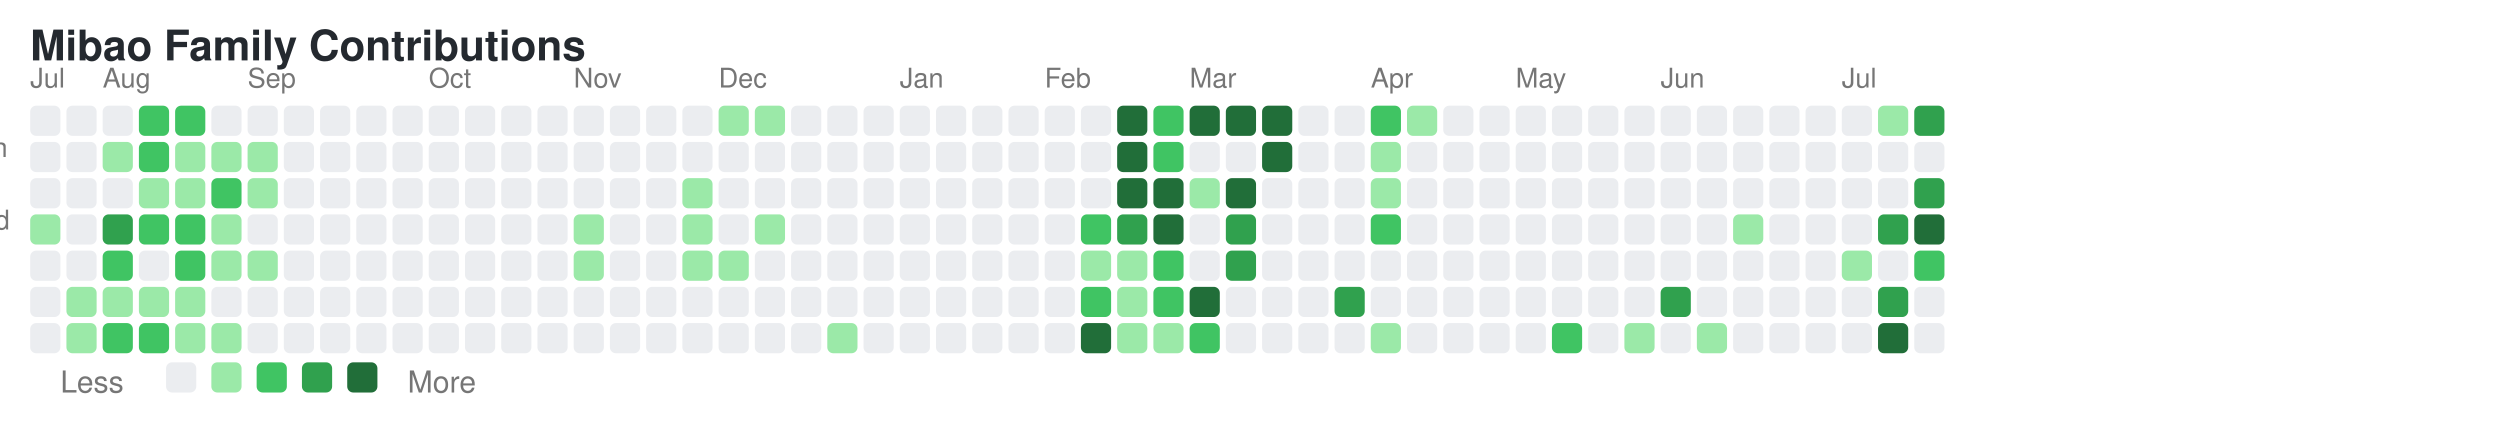
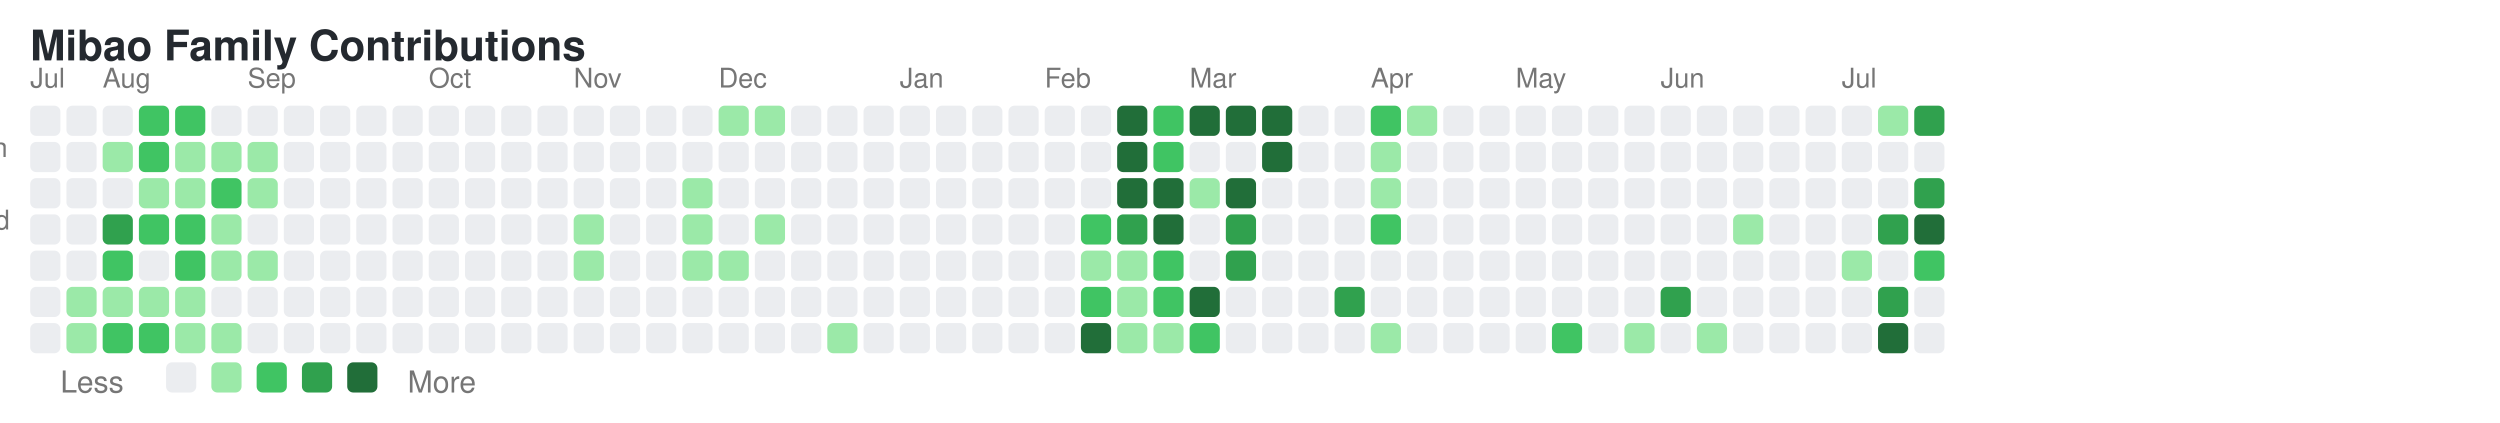
<svg xmlns="http://www.w3.org/2000/svg" width="828" height="140">
  <text x="10" y="20" font-family="-apple-system, BlinkMacSystemFont, Segoe UI, Helvetica, Arial, sans-serif" font-size="14" font-weight="600" fill="#24292f">Mibao Family Contributions</text>
  <g transform="translate(10, 35)">
    <text x="0" y="-6" font-family="-apple-system, BlinkMacSystemFont, Segoe UI, Helvetica, Arial, sans-serif" font-size="9" fill="#767676">Jul</text>
    <text x="24" y="-6" font-family="-apple-system, BlinkMacSystemFont, Segoe UI, Helvetica, Arial, sans-serif" font-size="9" fill="#767676">Aug</text>
    <text x="72" y="-6" font-family="-apple-system, BlinkMacSystemFont, Segoe UI, Helvetica, Arial, sans-serif" font-size="9" fill="#767676">Sep</text>
    <text x="132" y="-6" font-family="-apple-system, BlinkMacSystemFont, Segoe UI, Helvetica, Arial, sans-serif" font-size="9" fill="#767676">Oct</text>
    <text x="180" y="-6" font-family="-apple-system, BlinkMacSystemFont, Segoe UI, Helvetica, Arial, sans-serif" font-size="9" fill="#767676">Nov</text>
    <text x="228" y="-6" font-family="-apple-system, BlinkMacSystemFont, Segoe UI, Helvetica, Arial, sans-serif" font-size="9" fill="#767676">Dec</text>
    <text x="288" y="-6" font-family="-apple-system, BlinkMacSystemFont, Segoe UI, Helvetica, Arial, sans-serif" font-size="9" fill="#767676">Jan</text>
    <text x="336" y="-6" font-family="-apple-system, BlinkMacSystemFont, Segoe UI, Helvetica, Arial, sans-serif" font-size="9" fill="#767676">Feb</text>
    <text x="384" y="-6" font-family="-apple-system, BlinkMacSystemFont, Segoe UI, Helvetica, Arial, sans-serif" font-size="9" fill="#767676">Mar</text>
    <text x="444" y="-6" font-family="-apple-system, BlinkMacSystemFont, Segoe UI, Helvetica, Arial, sans-serif" font-size="9" fill="#767676">Apr</text>
    <text x="492" y="-6" font-family="-apple-system, BlinkMacSystemFont, Segoe UI, Helvetica, Arial, sans-serif" font-size="9" fill="#767676">May</text>
    <text x="540" y="-6" font-family="-apple-system, BlinkMacSystemFont, Segoe UI, Helvetica, Arial, sans-serif" font-size="9" fill="#767676">Jun</text>
    <text x="600" y="-6" font-family="-apple-system, BlinkMacSystemFont, Segoe UI, Helvetica, Arial, sans-serif" font-size="9" fill="#767676">Jul</text>
    <text x="-25" y="17.0" font-family="-apple-system, BlinkMacSystemFont, Segoe UI, Helvetica, Arial, sans-serif" font-size="9" fill="#767676">Mon</text>
    <text x="-25" y="41.0" font-family="-apple-system, BlinkMacSystemFont, Segoe UI, Helvetica, Arial, sans-serif" font-size="9" fill="#767676">Wed</text>
    <text x="-25" y="65.0" font-family="-apple-system, BlinkMacSystemFont, Segoe UI, Helvetica, Arial, sans-serif" font-size="9" fill="#767676">Fri</text>
    <rect x="0" y="0" width="10" height="10" fill="#ebedf0" rx="2" />
    <rect x="0" y="12" width="10" height="10" fill="#ebedf0" rx="2" />
    <rect x="0" y="24" width="10" height="10" fill="#ebedf0" rx="2" />
-     <rect x="0" y="36" width="10" height="10" fill="#9be9a8" rx="2" />
+     <rect x="0" y="36" width="10" height="10" fill="#ebedf0" rx="2" />
    <rect x="0" y="48" width="10" height="10" fill="#ebedf0" rx="2" />
    <rect x="0" y="60" width="10" height="10" fill="#ebedf0" rx="2" />
    <rect x="0" y="72" width="10" height="10" fill="#ebedf0" rx="2" />
    <rect x="12" y="0" width="10" height="10" fill="#ebedf0" rx="2" />
    <rect x="12" y="12" width="10" height="10" fill="#ebedf0" rx="2" />
    <rect x="12" y="24" width="10" height="10" fill="#ebedf0" rx="2" />
    <rect x="12" y="36" width="10" height="10" fill="#ebedf0" rx="2" />
    <rect x="12" y="48" width="10" height="10" fill="#ebedf0" rx="2" />
    <rect x="12" y="60" width="10" height="10" fill="#9be9a8" rx="2" />
    <rect x="12" y="72" width="10" height="10" fill="#9be9a8" rx="2" />
    <rect x="24" y="0" width="10" height="10" fill="#ebedf0" rx="2" />
    <rect x="24" y="12" width="10" height="10" fill="#9be9a8" rx="2" />
    <rect x="24" y="24" width="10" height="10" fill="#ebedf0" rx="2" />
    <rect x="24" y="36" width="10" height="10" fill="#30a14e" rx="2" />
    <rect x="24" y="48" width="10" height="10" fill="#40c463" rx="2" />
    <rect x="24" y="60" width="10" height="10" fill="#9be9a8" rx="2" />
    <rect x="24" y="72" width="10" height="10" fill="#40c463" rx="2" />
    <rect x="36" y="0" width="10" height="10" fill="#40c463" rx="2" />
    <rect x="36" y="12" width="10" height="10" fill="#40c463" rx="2" />
    <rect x="36" y="24" width="10" height="10" fill="#9be9a8" rx="2" />
    <rect x="36" y="36" width="10" height="10" fill="#40c463" rx="2" />
    <rect x="36" y="48" width="10" height="10" fill="#ebedf0" rx="2" />
    <rect x="36" y="60" width="10" height="10" fill="#9be9a8" rx="2" />
    <rect x="36" y="72" width="10" height="10" fill="#40c463" rx="2" />
    <rect x="48" y="0" width="10" height="10" fill="#40c463" rx="2" />
    <rect x="48" y="12" width="10" height="10" fill="#9be9a8" rx="2" />
    <rect x="48" y="24" width="10" height="10" fill="#9be9a8" rx="2" />
    <rect x="48" y="36" width="10" height="10" fill="#40c463" rx="2" />
    <rect x="48" y="48" width="10" height="10" fill="#40c463" rx="2" />
    <rect x="48" y="60" width="10" height="10" fill="#9be9a8" rx="2" />
    <rect x="48" y="72" width="10" height="10" fill="#9be9a8" rx="2" />
    <rect x="60" y="0" width="10" height="10" fill="#ebedf0" rx="2" />
    <rect x="60" y="12" width="10" height="10" fill="#9be9a8" rx="2" />
    <rect x="60" y="24" width="10" height="10" fill="#40c463" rx="2" />
    <rect x="60" y="36" width="10" height="10" fill="#9be9a8" rx="2" />
    <rect x="60" y="48" width="10" height="10" fill="#9be9a8" rx="2" />
    <rect x="60" y="60" width="10" height="10" fill="#ebedf0" rx="2" />
    <rect x="60" y="72" width="10" height="10" fill="#9be9a8" rx="2" />
    <rect x="72" y="0" width="10" height="10" fill="#ebedf0" rx="2" />
    <rect x="72" y="12" width="10" height="10" fill="#9be9a8" rx="2" />
    <rect x="72" y="24" width="10" height="10" fill="#9be9a8" rx="2" />
    <rect x="72" y="36" width="10" height="10" fill="#ebedf0" rx="2" />
    <rect x="72" y="48" width="10" height="10" fill="#9be9a8" rx="2" />
    <rect x="72" y="60" width="10" height="10" fill="#ebedf0" rx="2" />
    <rect x="72" y="72" width="10" height="10" fill="#ebedf0" rx="2" />
    <rect x="84" y="0" width="10" height="10" fill="#ebedf0" rx="2" />
    <rect x="84" y="12" width="10" height="10" fill="#ebedf0" rx="2" />
    <rect x="84" y="24" width="10" height="10" fill="#ebedf0" rx="2" />
    <rect x="84" y="36" width="10" height="10" fill="#ebedf0" rx="2" />
    <rect x="84" y="48" width="10" height="10" fill="#ebedf0" rx="2" />
    <rect x="84" y="60" width="10" height="10" fill="#ebedf0" rx="2" />
    <rect x="84" y="72" width="10" height="10" fill="#ebedf0" rx="2" />
    <rect x="96" y="0" width="10" height="10" fill="#ebedf0" rx="2" />
    <rect x="96" y="12" width="10" height="10" fill="#ebedf0" rx="2" />
    <rect x="96" y="24" width="10" height="10" fill="#ebedf0" rx="2" />
    <rect x="96" y="36" width="10" height="10" fill="#ebedf0" rx="2" />
    <rect x="96" y="48" width="10" height="10" fill="#ebedf0" rx="2" />
    <rect x="96" y="60" width="10" height="10" fill="#ebedf0" rx="2" />
    <rect x="96" y="72" width="10" height="10" fill="#ebedf0" rx="2" />
    <rect x="108" y="0" width="10" height="10" fill="#ebedf0" rx="2" />
    <rect x="108" y="12" width="10" height="10" fill="#ebedf0" rx="2" />
    <rect x="108" y="24" width="10" height="10" fill="#ebedf0" rx="2" />
    <rect x="108" y="36" width="10" height="10" fill="#ebedf0" rx="2" />
    <rect x="108" y="48" width="10" height="10" fill="#ebedf0" rx="2" />
    <rect x="108" y="60" width="10" height="10" fill="#ebedf0" rx="2" />
    <rect x="108" y="72" width="10" height="10" fill="#ebedf0" rx="2" />
    <rect x="120" y="0" width="10" height="10" fill="#ebedf0" rx="2" />
    <rect x="120" y="12" width="10" height="10" fill="#ebedf0" rx="2" />
    <rect x="120" y="24" width="10" height="10" fill="#ebedf0" rx="2" />
    <rect x="120" y="36" width="10" height="10" fill="#ebedf0" rx="2" />
    <rect x="120" y="48" width="10" height="10" fill="#ebedf0" rx="2" />
    <rect x="120" y="60" width="10" height="10" fill="#ebedf0" rx="2" />
    <rect x="120" y="72" width="10" height="10" fill="#ebedf0" rx="2" />
    <rect x="132" y="0" width="10" height="10" fill="#ebedf0" rx="2" />
    <rect x="132" y="12" width="10" height="10" fill="#ebedf0" rx="2" />
    <rect x="132" y="24" width="10" height="10" fill="#ebedf0" rx="2" />
    <rect x="132" y="36" width="10" height="10" fill="#ebedf0" rx="2" />
    <rect x="132" y="48" width="10" height="10" fill="#ebedf0" rx="2" />
    <rect x="132" y="60" width="10" height="10" fill="#ebedf0" rx="2" />
    <rect x="132" y="72" width="10" height="10" fill="#ebedf0" rx="2" />
    <rect x="144" y="0" width="10" height="10" fill="#ebedf0" rx="2" />
    <rect x="144" y="12" width="10" height="10" fill="#ebedf0" rx="2" />
    <rect x="144" y="24" width="10" height="10" fill="#ebedf0" rx="2" />
    <rect x="144" y="36" width="10" height="10" fill="#ebedf0" rx="2" />
    <rect x="144" y="48" width="10" height="10" fill="#ebedf0" rx="2" />
    <rect x="144" y="60" width="10" height="10" fill="#ebedf0" rx="2" />
    <rect x="144" y="72" width="10" height="10" fill="#ebedf0" rx="2" />
    <rect x="156" y="0" width="10" height="10" fill="#ebedf0" rx="2" />
    <rect x="156" y="12" width="10" height="10" fill="#ebedf0" rx="2" />
    <rect x="156" y="24" width="10" height="10" fill="#ebedf0" rx="2" />
    <rect x="156" y="36" width="10" height="10" fill="#ebedf0" rx="2" />
    <rect x="156" y="48" width="10" height="10" fill="#ebedf0" rx="2" />
    <rect x="156" y="60" width="10" height="10" fill="#ebedf0" rx="2" />
    <rect x="156" y="72" width="10" height="10" fill="#ebedf0" rx="2" />
    <rect x="168" y="0" width="10" height="10" fill="#ebedf0" rx="2" />
    <rect x="168" y="12" width="10" height="10" fill="#ebedf0" rx="2" />
    <rect x="168" y="24" width="10" height="10" fill="#ebedf0" rx="2" />
    <rect x="168" y="36" width="10" height="10" fill="#ebedf0" rx="2" />
    <rect x="168" y="48" width="10" height="10" fill="#ebedf0" rx="2" />
    <rect x="168" y="60" width="10" height="10" fill="#ebedf0" rx="2" />
    <rect x="168" y="72" width="10" height="10" fill="#ebedf0" rx="2" />
    <rect x="180" y="0" width="10" height="10" fill="#ebedf0" rx="2" />
    <rect x="180" y="12" width="10" height="10" fill="#ebedf0" rx="2" />
    <rect x="180" y="24" width="10" height="10" fill="#ebedf0" rx="2" />
    <rect x="180" y="36" width="10" height="10" fill="#9be9a8" rx="2" />
    <rect x="180" y="48" width="10" height="10" fill="#9be9a8" rx="2" />
    <rect x="180" y="60" width="10" height="10" fill="#ebedf0" rx="2" />
    <rect x="180" y="72" width="10" height="10" fill="#ebedf0" rx="2" />
    <rect x="192" y="0" width="10" height="10" fill="#ebedf0" rx="2" />
    <rect x="192" y="12" width="10" height="10" fill="#ebedf0" rx="2" />
    <rect x="192" y="24" width="10" height="10" fill="#ebedf0" rx="2" />
    <rect x="192" y="36" width="10" height="10" fill="#ebedf0" rx="2" />
    <rect x="192" y="48" width="10" height="10" fill="#ebedf0" rx="2" />
    <rect x="192" y="60" width="10" height="10" fill="#ebedf0" rx="2" />
    <rect x="192" y="72" width="10" height="10" fill="#ebedf0" rx="2" />
    <rect x="204" y="0" width="10" height="10" fill="#ebedf0" rx="2" />
    <rect x="204" y="12" width="10" height="10" fill="#ebedf0" rx="2" />
    <rect x="204" y="24" width="10" height="10" fill="#ebedf0" rx="2" />
    <rect x="204" y="36" width="10" height="10" fill="#ebedf0" rx="2" />
    <rect x="204" y="48" width="10" height="10" fill="#ebedf0" rx="2" />
    <rect x="204" y="60" width="10" height="10" fill="#ebedf0" rx="2" />
    <rect x="204" y="72" width="10" height="10" fill="#ebedf0" rx="2" />
    <rect x="216" y="0" width="10" height="10" fill="#ebedf0" rx="2" />
    <rect x="216" y="12" width="10" height="10" fill="#ebedf0" rx="2" />
    <rect x="216" y="24" width="10" height="10" fill="#9be9a8" rx="2" />
    <rect x="216" y="36" width="10" height="10" fill="#9be9a8" rx="2" />
    <rect x="216" y="48" width="10" height="10" fill="#9be9a8" rx="2" />
    <rect x="216" y="60" width="10" height="10" fill="#ebedf0" rx="2" />
    <rect x="216" y="72" width="10" height="10" fill="#ebedf0" rx="2" />
    <rect x="228" y="0" width="10" height="10" fill="#9be9a8" rx="2" />
    <rect x="228" y="12" width="10" height="10" fill="#ebedf0" rx="2" />
    <rect x="228" y="24" width="10" height="10" fill="#ebedf0" rx="2" />
    <rect x="228" y="36" width="10" height="10" fill="#ebedf0" rx="2" />
    <rect x="228" y="48" width="10" height="10" fill="#9be9a8" rx="2" />
    <rect x="228" y="60" width="10" height="10" fill="#ebedf0" rx="2" />
    <rect x="228" y="72" width="10" height="10" fill="#ebedf0" rx="2" />
    <rect x="240" y="0" width="10" height="10" fill="#9be9a8" rx="2" />
    <rect x="240" y="12" width="10" height="10" fill="#ebedf0" rx="2" />
    <rect x="240" y="24" width="10" height="10" fill="#ebedf0" rx="2" />
    <rect x="240" y="36" width="10" height="10" fill="#9be9a8" rx="2" />
    <rect x="240" y="48" width="10" height="10" fill="#ebedf0" rx="2" />
    <rect x="240" y="60" width="10" height="10" fill="#ebedf0" rx="2" />
    <rect x="240" y="72" width="10" height="10" fill="#ebedf0" rx="2" />
    <rect x="252" y="0" width="10" height="10" fill="#ebedf0" rx="2" />
    <rect x="252" y="12" width="10" height="10" fill="#ebedf0" rx="2" />
    <rect x="252" y="24" width="10" height="10" fill="#ebedf0" rx="2" />
    <rect x="252" y="36" width="10" height="10" fill="#ebedf0" rx="2" />
    <rect x="252" y="48" width="10" height="10" fill="#ebedf0" rx="2" />
    <rect x="252" y="60" width="10" height="10" fill="#ebedf0" rx="2" />
    <rect x="252" y="72" width="10" height="10" fill="#ebedf0" rx="2" />
    <rect x="264" y="0" width="10" height="10" fill="#ebedf0" rx="2" />
    <rect x="264" y="12" width="10" height="10" fill="#ebedf0" rx="2" />
    <rect x="264" y="24" width="10" height="10" fill="#ebedf0" rx="2" />
    <rect x="264" y="36" width="10" height="10" fill="#ebedf0" rx="2" />
    <rect x="264" y="48" width="10" height="10" fill="#ebedf0" rx="2" />
    <rect x="264" y="60" width="10" height="10" fill="#ebedf0" rx="2" />
    <rect x="264" y="72" width="10" height="10" fill="#9be9a8" rx="2" />
    <rect x="276" y="0" width="10" height="10" fill="#ebedf0" rx="2" />
    <rect x="276" y="12" width="10" height="10" fill="#ebedf0" rx="2" />
    <rect x="276" y="24" width="10" height="10" fill="#ebedf0" rx="2" />
    <rect x="276" y="36" width="10" height="10" fill="#ebedf0" rx="2" />
    <rect x="276" y="48" width="10" height="10" fill="#ebedf0" rx="2" />
    <rect x="276" y="60" width="10" height="10" fill="#ebedf0" rx="2" />
    <rect x="276" y="72" width="10" height="10" fill="#ebedf0" rx="2" />
    <rect x="288" y="0" width="10" height="10" fill="#ebedf0" rx="2" />
    <rect x="288" y="12" width="10" height="10" fill="#ebedf0" rx="2" />
    <rect x="288" y="24" width="10" height="10" fill="#ebedf0" rx="2" />
    <rect x="288" y="36" width="10" height="10" fill="#ebedf0" rx="2" />
    <rect x="288" y="48" width="10" height="10" fill="#ebedf0" rx="2" />
    <rect x="288" y="60" width="10" height="10" fill="#ebedf0" rx="2" />
    <rect x="288" y="72" width="10" height="10" fill="#ebedf0" rx="2" />
    <rect x="300" y="0" width="10" height="10" fill="#ebedf0" rx="2" />
    <rect x="300" y="12" width="10" height="10" fill="#ebedf0" rx="2" />
    <rect x="300" y="24" width="10" height="10" fill="#ebedf0" rx="2" />
    <rect x="300" y="36" width="10" height="10" fill="#ebedf0" rx="2" />
    <rect x="300" y="48" width="10" height="10" fill="#ebedf0" rx="2" />
    <rect x="300" y="60" width="10" height="10" fill="#ebedf0" rx="2" />
    <rect x="300" y="72" width="10" height="10" fill="#ebedf0" rx="2" />
    <rect x="312" y="0" width="10" height="10" fill="#ebedf0" rx="2" />
    <rect x="312" y="12" width="10" height="10" fill="#ebedf0" rx="2" />
    <rect x="312" y="24" width="10" height="10" fill="#ebedf0" rx="2" />
    <rect x="312" y="36" width="10" height="10" fill="#ebedf0" rx="2" />
    <rect x="312" y="48" width="10" height="10" fill="#ebedf0" rx="2" />
    <rect x="312" y="60" width="10" height="10" fill="#ebedf0" rx="2" />
    <rect x="312" y="72" width="10" height="10" fill="#ebedf0" rx="2" />
    <rect x="324" y="0" width="10" height="10" fill="#ebedf0" rx="2" />
    <rect x="324" y="12" width="10" height="10" fill="#ebedf0" rx="2" />
    <rect x="324" y="24" width="10" height="10" fill="#ebedf0" rx="2" />
    <rect x="324" y="36" width="10" height="10" fill="#ebedf0" rx="2" />
    <rect x="324" y="48" width="10" height="10" fill="#ebedf0" rx="2" />
    <rect x="324" y="60" width="10" height="10" fill="#ebedf0" rx="2" />
    <rect x="324" y="72" width="10" height="10" fill="#ebedf0" rx="2" />
    <rect x="336" y="0" width="10" height="10" fill="#ebedf0" rx="2" />
    <rect x="336" y="12" width="10" height="10" fill="#ebedf0" rx="2" />
    <rect x="336" y="24" width="10" height="10" fill="#ebedf0" rx="2" />
    <rect x="336" y="36" width="10" height="10" fill="#ebedf0" rx="2" />
    <rect x="336" y="48" width="10" height="10" fill="#ebedf0" rx="2" />
    <rect x="336" y="60" width="10" height="10" fill="#ebedf0" rx="2" />
    <rect x="336" y="72" width="10" height="10" fill="#ebedf0" rx="2" />
    <rect x="348" y="0" width="10" height="10" fill="#ebedf0" rx="2" />
    <rect x="348" y="12" width="10" height="10" fill="#ebedf0" rx="2" />
    <rect x="348" y="24" width="10" height="10" fill="#ebedf0" rx="2" />
    <rect x="348" y="36" width="10" height="10" fill="#40c463" rx="2" />
    <rect x="348" y="48" width="10" height="10" fill="#9be9a8" rx="2" />
    <rect x="348" y="60" width="10" height="10" fill="#40c463" rx="2" />
    <rect x="348" y="72" width="10" height="10" fill="#216e39" rx="2" />
    <rect x="360" y="0" width="10" height="10" fill="#216e39" rx="2" />
    <rect x="360" y="12" width="10" height="10" fill="#216e39" rx="2" />
    <rect x="360" y="24" width="10" height="10" fill="#216e39" rx="2" />
    <rect x="360" y="36" width="10" height="10" fill="#30a14e" rx="2" />
    <rect x="360" y="48" width="10" height="10" fill="#9be9a8" rx="2" />
    <rect x="360" y="60" width="10" height="10" fill="#9be9a8" rx="2" />
    <rect x="360" y="72" width="10" height="10" fill="#9be9a8" rx="2" />
    <rect x="372" y="0" width="10" height="10" fill="#40c463" rx="2" />
    <rect x="372" y="12" width="10" height="10" fill="#40c463" rx="2" />
    <rect x="372" y="24" width="10" height="10" fill="#216e39" rx="2" />
    <rect x="372" y="36" width="10" height="10" fill="#216e39" rx="2" />
    <rect x="372" y="48" width="10" height="10" fill="#40c463" rx="2" />
    <rect x="372" y="60" width="10" height="10" fill="#40c463" rx="2" />
    <rect x="372" y="72" width="10" height="10" fill="#9be9a8" rx="2" />
    <rect x="384" y="0" width="10" height="10" fill="#216e39" rx="2" />
    <rect x="384" y="12" width="10" height="10" fill="#ebedf0" rx="2" />
    <rect x="384" y="24" width="10" height="10" fill="#9be9a8" rx="2" />
    <rect x="384" y="36" width="10" height="10" fill="#ebedf0" rx="2" />
    <rect x="384" y="48" width="10" height="10" fill="#ebedf0" rx="2" />
    <rect x="384" y="60" width="10" height="10" fill="#216e39" rx="2" />
    <rect x="384" y="72" width="10" height="10" fill="#40c463" rx="2" />
    <rect x="396" y="0" width="10" height="10" fill="#216e39" rx="2" />
    <rect x="396" y="12" width="10" height="10" fill="#ebedf0" rx="2" />
    <rect x="396" y="24" width="10" height="10" fill="#216e39" rx="2" />
    <rect x="396" y="36" width="10" height="10" fill="#30a14e" rx="2" />
    <rect x="396" y="48" width="10" height="10" fill="#30a14e" rx="2" />
    <rect x="396" y="60" width="10" height="10" fill="#ebedf0" rx="2" />
    <rect x="396" y="72" width="10" height="10" fill="#ebedf0" rx="2" />
    <rect x="408" y="0" width="10" height="10" fill="#216e39" rx="2" />
    <rect x="408" y="12" width="10" height="10" fill="#216e39" rx="2" />
    <rect x="408" y="24" width="10" height="10" fill="#ebedf0" rx="2" />
    <rect x="408" y="36" width="10" height="10" fill="#ebedf0" rx="2" />
    <rect x="408" y="48" width="10" height="10" fill="#ebedf0" rx="2" />
    <rect x="408" y="60" width="10" height="10" fill="#ebedf0" rx="2" />
    <rect x="408" y="72" width="10" height="10" fill="#ebedf0" rx="2" />
    <rect x="420" y="0" width="10" height="10" fill="#ebedf0" rx="2" />
    <rect x="420" y="12" width="10" height="10" fill="#ebedf0" rx="2" />
    <rect x="420" y="24" width="10" height="10" fill="#ebedf0" rx="2" />
    <rect x="420" y="36" width="10" height="10" fill="#ebedf0" rx="2" />
    <rect x="420" y="48" width="10" height="10" fill="#ebedf0" rx="2" />
    <rect x="420" y="60" width="10" height="10" fill="#ebedf0" rx="2" />
    <rect x="420" y="72" width="10" height="10" fill="#ebedf0" rx="2" />
    <rect x="432" y="0" width="10" height="10" fill="#ebedf0" rx="2" />
    <rect x="432" y="12" width="10" height="10" fill="#ebedf0" rx="2" />
    <rect x="432" y="24" width="10" height="10" fill="#ebedf0" rx="2" />
    <rect x="432" y="36" width="10" height="10" fill="#ebedf0" rx="2" />
    <rect x="432" y="48" width="10" height="10" fill="#ebedf0" rx="2" />
    <rect x="432" y="60" width="10" height="10" fill="#30a14e" rx="2" />
    <rect x="432" y="72" width="10" height="10" fill="#ebedf0" rx="2" />
    <rect x="444" y="0" width="10" height="10" fill="#40c463" rx="2" />
    <rect x="444" y="12" width="10" height="10" fill="#9be9a8" rx="2" />
    <rect x="444" y="24" width="10" height="10" fill="#9be9a8" rx="2" />
    <rect x="444" y="36" width="10" height="10" fill="#40c463" rx="2" />
    <rect x="444" y="48" width="10" height="10" fill="#ebedf0" rx="2" />
    <rect x="444" y="60" width="10" height="10" fill="#ebedf0" rx="2" />
    <rect x="444" y="72" width="10" height="10" fill="#9be9a8" rx="2" />
    <rect x="456" y="0" width="10" height="10" fill="#9be9a8" rx="2" />
    <rect x="456" y="12" width="10" height="10" fill="#ebedf0" rx="2" />
    <rect x="456" y="24" width="10" height="10" fill="#ebedf0" rx="2" />
    <rect x="456" y="36" width="10" height="10" fill="#ebedf0" rx="2" />
    <rect x="456" y="48" width="10" height="10" fill="#ebedf0" rx="2" />
    <rect x="456" y="60" width="10" height="10" fill="#ebedf0" rx="2" />
    <rect x="456" y="72" width="10" height="10" fill="#ebedf0" rx="2" />
    <rect x="468" y="0" width="10" height="10" fill="#ebedf0" rx="2" />
    <rect x="468" y="12" width="10" height="10" fill="#ebedf0" rx="2" />
    <rect x="468" y="24" width="10" height="10" fill="#ebedf0" rx="2" />
    <rect x="468" y="36" width="10" height="10" fill="#ebedf0" rx="2" />
    <rect x="468" y="48" width="10" height="10" fill="#ebedf0" rx="2" />
    <rect x="468" y="60" width="10" height="10" fill="#ebedf0" rx="2" />
    <rect x="468" y="72" width="10" height="10" fill="#ebedf0" rx="2" />
    <rect x="480" y="0" width="10" height="10" fill="#ebedf0" rx="2" />
    <rect x="480" y="12" width="10" height="10" fill="#ebedf0" rx="2" />
    <rect x="480" y="24" width="10" height="10" fill="#ebedf0" rx="2" />
    <rect x="480" y="36" width="10" height="10" fill="#ebedf0" rx="2" />
    <rect x="480" y="48" width="10" height="10" fill="#ebedf0" rx="2" />
    <rect x="480" y="60" width="10" height="10" fill="#ebedf0" rx="2" />
    <rect x="480" y="72" width="10" height="10" fill="#ebedf0" rx="2" />
    <rect x="492" y="0" width="10" height="10" fill="#ebedf0" rx="2" />
    <rect x="492" y="12" width="10" height="10" fill="#ebedf0" rx="2" />
    <rect x="492" y="24" width="10" height="10" fill="#ebedf0" rx="2" />
    <rect x="492" y="36" width="10" height="10" fill="#ebedf0" rx="2" />
    <rect x="492" y="48" width="10" height="10" fill="#ebedf0" rx="2" />
    <rect x="492" y="60" width="10" height="10" fill="#ebedf0" rx="2" />
    <rect x="492" y="72" width="10" height="10" fill="#ebedf0" rx="2" />
    <rect x="504" y="0" width="10" height="10" fill="#ebedf0" rx="2" />
    <rect x="504" y="12" width="10" height="10" fill="#ebedf0" rx="2" />
    <rect x="504" y="24" width="10" height="10" fill="#ebedf0" rx="2" />
    <rect x="504" y="36" width="10" height="10" fill="#ebedf0" rx="2" />
    <rect x="504" y="48" width="10" height="10" fill="#ebedf0" rx="2" />
    <rect x="504" y="60" width="10" height="10" fill="#ebedf0" rx="2" />
    <rect x="504" y="72" width="10" height="10" fill="#40c463" rx="2" />
    <rect x="516" y="0" width="10" height="10" fill="#ebedf0" rx="2" />
    <rect x="516" y="12" width="10" height="10" fill="#ebedf0" rx="2" />
    <rect x="516" y="24" width="10" height="10" fill="#ebedf0" rx="2" />
    <rect x="516" y="36" width="10" height="10" fill="#ebedf0" rx="2" />
    <rect x="516" y="48" width="10" height="10" fill="#ebedf0" rx="2" />
    <rect x="516" y="60" width="10" height="10" fill="#ebedf0" rx="2" />
    <rect x="516" y="72" width="10" height="10" fill="#ebedf0" rx="2" />
    <rect x="528" y="0" width="10" height="10" fill="#ebedf0" rx="2" />
    <rect x="528" y="12" width="10" height="10" fill="#ebedf0" rx="2" />
    <rect x="528" y="24" width="10" height="10" fill="#ebedf0" rx="2" />
    <rect x="528" y="36" width="10" height="10" fill="#ebedf0" rx="2" />
    <rect x="528" y="48" width="10" height="10" fill="#ebedf0" rx="2" />
    <rect x="528" y="60" width="10" height="10" fill="#ebedf0" rx="2" />
    <rect x="528" y="72" width="10" height="10" fill="#9be9a8" rx="2" />
    <rect x="540" y="0" width="10" height="10" fill="#ebedf0" rx="2" />
    <rect x="540" y="12" width="10" height="10" fill="#ebedf0" rx="2" />
    <rect x="540" y="24" width="10" height="10" fill="#ebedf0" rx="2" />
    <rect x="540" y="36" width="10" height="10" fill="#ebedf0" rx="2" />
    <rect x="540" y="48" width="10" height="10" fill="#ebedf0" rx="2" />
    <rect x="540" y="60" width="10" height="10" fill="#30a14e" rx="2" />
    <rect x="540" y="72" width="10" height="10" fill="#ebedf0" rx="2" />
    <rect x="552" y="0" width="10" height="10" fill="#ebedf0" rx="2" />
    <rect x="552" y="12" width="10" height="10" fill="#ebedf0" rx="2" />
    <rect x="552" y="24" width="10" height="10" fill="#ebedf0" rx="2" />
    <rect x="552" y="36" width="10" height="10" fill="#ebedf0" rx="2" />
    <rect x="552" y="48" width="10" height="10" fill="#ebedf0" rx="2" />
    <rect x="552" y="60" width="10" height="10" fill="#ebedf0" rx="2" />
    <rect x="552" y="72" width="10" height="10" fill="#9be9a8" rx="2" />
    <rect x="564" y="0" width="10" height="10" fill="#ebedf0" rx="2" />
    <rect x="564" y="12" width="10" height="10" fill="#ebedf0" rx="2" />
    <rect x="564" y="24" width="10" height="10" fill="#ebedf0" rx="2" />
    <rect x="564" y="36" width="10" height="10" fill="#9be9a8" rx="2" />
    <rect x="564" y="48" width="10" height="10" fill="#ebedf0" rx="2" />
    <rect x="564" y="60" width="10" height="10" fill="#ebedf0" rx="2" />
    <rect x="564" y="72" width="10" height="10" fill="#ebedf0" rx="2" />
    <rect x="576" y="0" width="10" height="10" fill="#ebedf0" rx="2" />
    <rect x="576" y="12" width="10" height="10" fill="#ebedf0" rx="2" />
    <rect x="576" y="24" width="10" height="10" fill="#ebedf0" rx="2" />
    <rect x="576" y="36" width="10" height="10" fill="#ebedf0" rx="2" />
    <rect x="576" y="48" width="10" height="10" fill="#ebedf0" rx="2" />
    <rect x="576" y="60" width="10" height="10" fill="#ebedf0" rx="2" />
    <rect x="576" y="72" width="10" height="10" fill="#ebedf0" rx="2" />
    <rect x="588" y="0" width="10" height="10" fill="#ebedf0" rx="2" />
    <rect x="588" y="12" width="10" height="10" fill="#ebedf0" rx="2" />
    <rect x="588" y="24" width="10" height="10" fill="#ebedf0" rx="2" />
    <rect x="588" y="36" width="10" height="10" fill="#ebedf0" rx="2" />
    <rect x="588" y="48" width="10" height="10" fill="#ebedf0" rx="2" />
    <rect x="588" y="60" width="10" height="10" fill="#ebedf0" rx="2" />
    <rect x="588" y="72" width="10" height="10" fill="#ebedf0" rx="2" />
    <rect x="600" y="0" width="10" height="10" fill="#ebedf0" rx="2" />
    <rect x="600" y="12" width="10" height="10" fill="#ebedf0" rx="2" />
    <rect x="600" y="24" width="10" height="10" fill="#ebedf0" rx="2" />
    <rect x="600" y="36" width="10" height="10" fill="#ebedf0" rx="2" />
    <rect x="600" y="48" width="10" height="10" fill="#9be9a8" rx="2" />
    <rect x="600" y="60" width="10" height="10" fill="#ebedf0" rx="2" />
    <rect x="600" y="72" width="10" height="10" fill="#ebedf0" rx="2" />
    <rect x="612" y="0" width="10" height="10" fill="#9be9a8" rx="2" />
    <rect x="612" y="12" width="10" height="10" fill="#ebedf0" rx="2" />
    <rect x="612" y="24" width="10" height="10" fill="#ebedf0" rx="2" />
    <rect x="612" y="36" width="10" height="10" fill="#30a14e" rx="2" />
    <rect x="612" y="48" width="10" height="10" fill="#ebedf0" rx="2" />
    <rect x="612" y="60" width="10" height="10" fill="#30a14e" rx="2" />
    <rect x="612" y="72" width="10" height="10" fill="#216e39" rx="2" />
    <rect x="624" y="0" width="10" height="10" fill="#30a14e" rx="2" />
    <rect x="624" y="12" width="10" height="10" fill="#ebedf0" rx="2" />
    <rect x="624" y="24" width="10" height="10" fill="#30a14e" rx="2" />
    <rect x="624" y="36" width="10" height="10" fill="#216e39" rx="2" />
    <rect x="624" y="48" width="10" height="10" fill="#40c463" rx="2" />
    <rect x="624" y="60" width="10" height="10" fill="#ebedf0" rx="2" />
    <rect x="624" y="72" width="10" height="10" fill="#ebedf0" rx="2" />
    <text x="10" y="95" font-family="-apple-system, BlinkMacSystemFont, Segoe UI, Helvetica, Arial, sans-serif" font-size="10" fill="#767676">Less</text>
    <rect x="45" y="85" width="10" height="10" fill="#ebedf0" rx="2" />
    <rect x="60" y="85" width="10" height="10" fill="#9be9a8" rx="2" />
    <rect x="75" y="85" width="10" height="10" fill="#40c463" rx="2" />
    <rect x="90" y="85" width="10" height="10" fill="#30a14e" rx="2" />
    <rect x="105" y="85" width="10" height="10" fill="#216e39" rx="2" />
    <text x="125" y="95" font-family="-apple-system, BlinkMacSystemFont, Segoe UI, Helvetica, Arial, sans-serif" font-size="10" fill="#767676">More</text>
  </g>
</svg>
